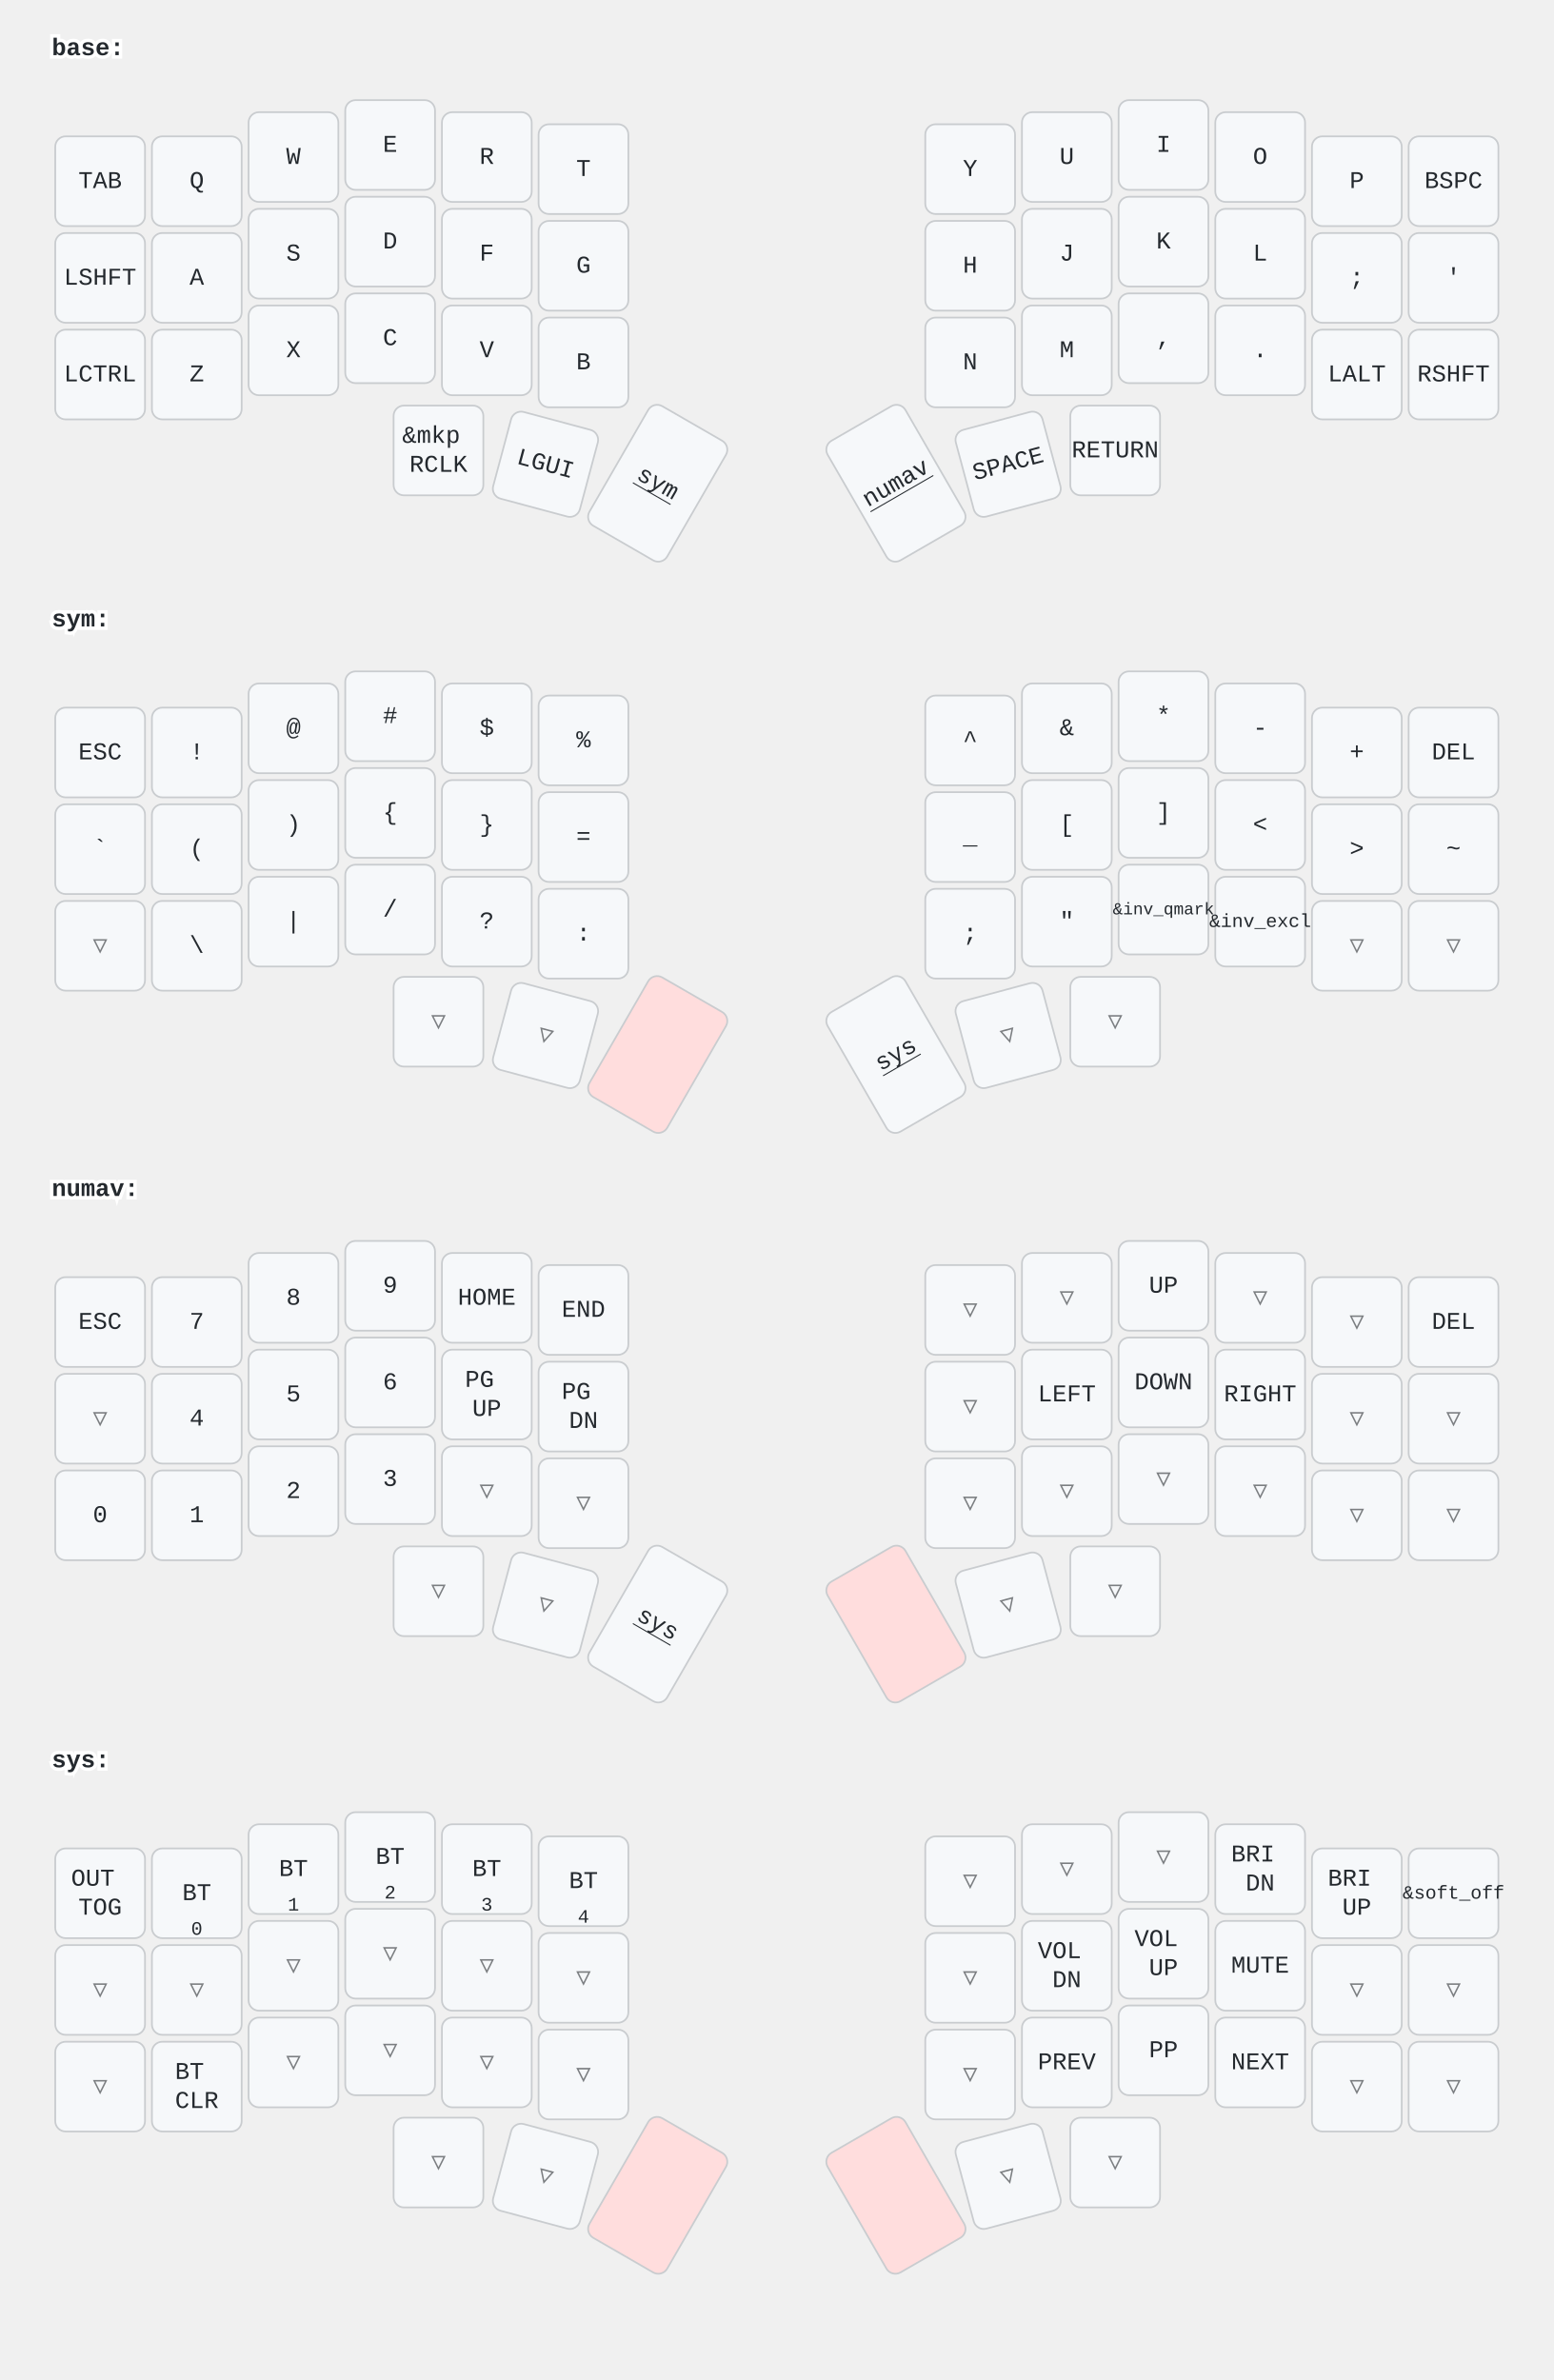
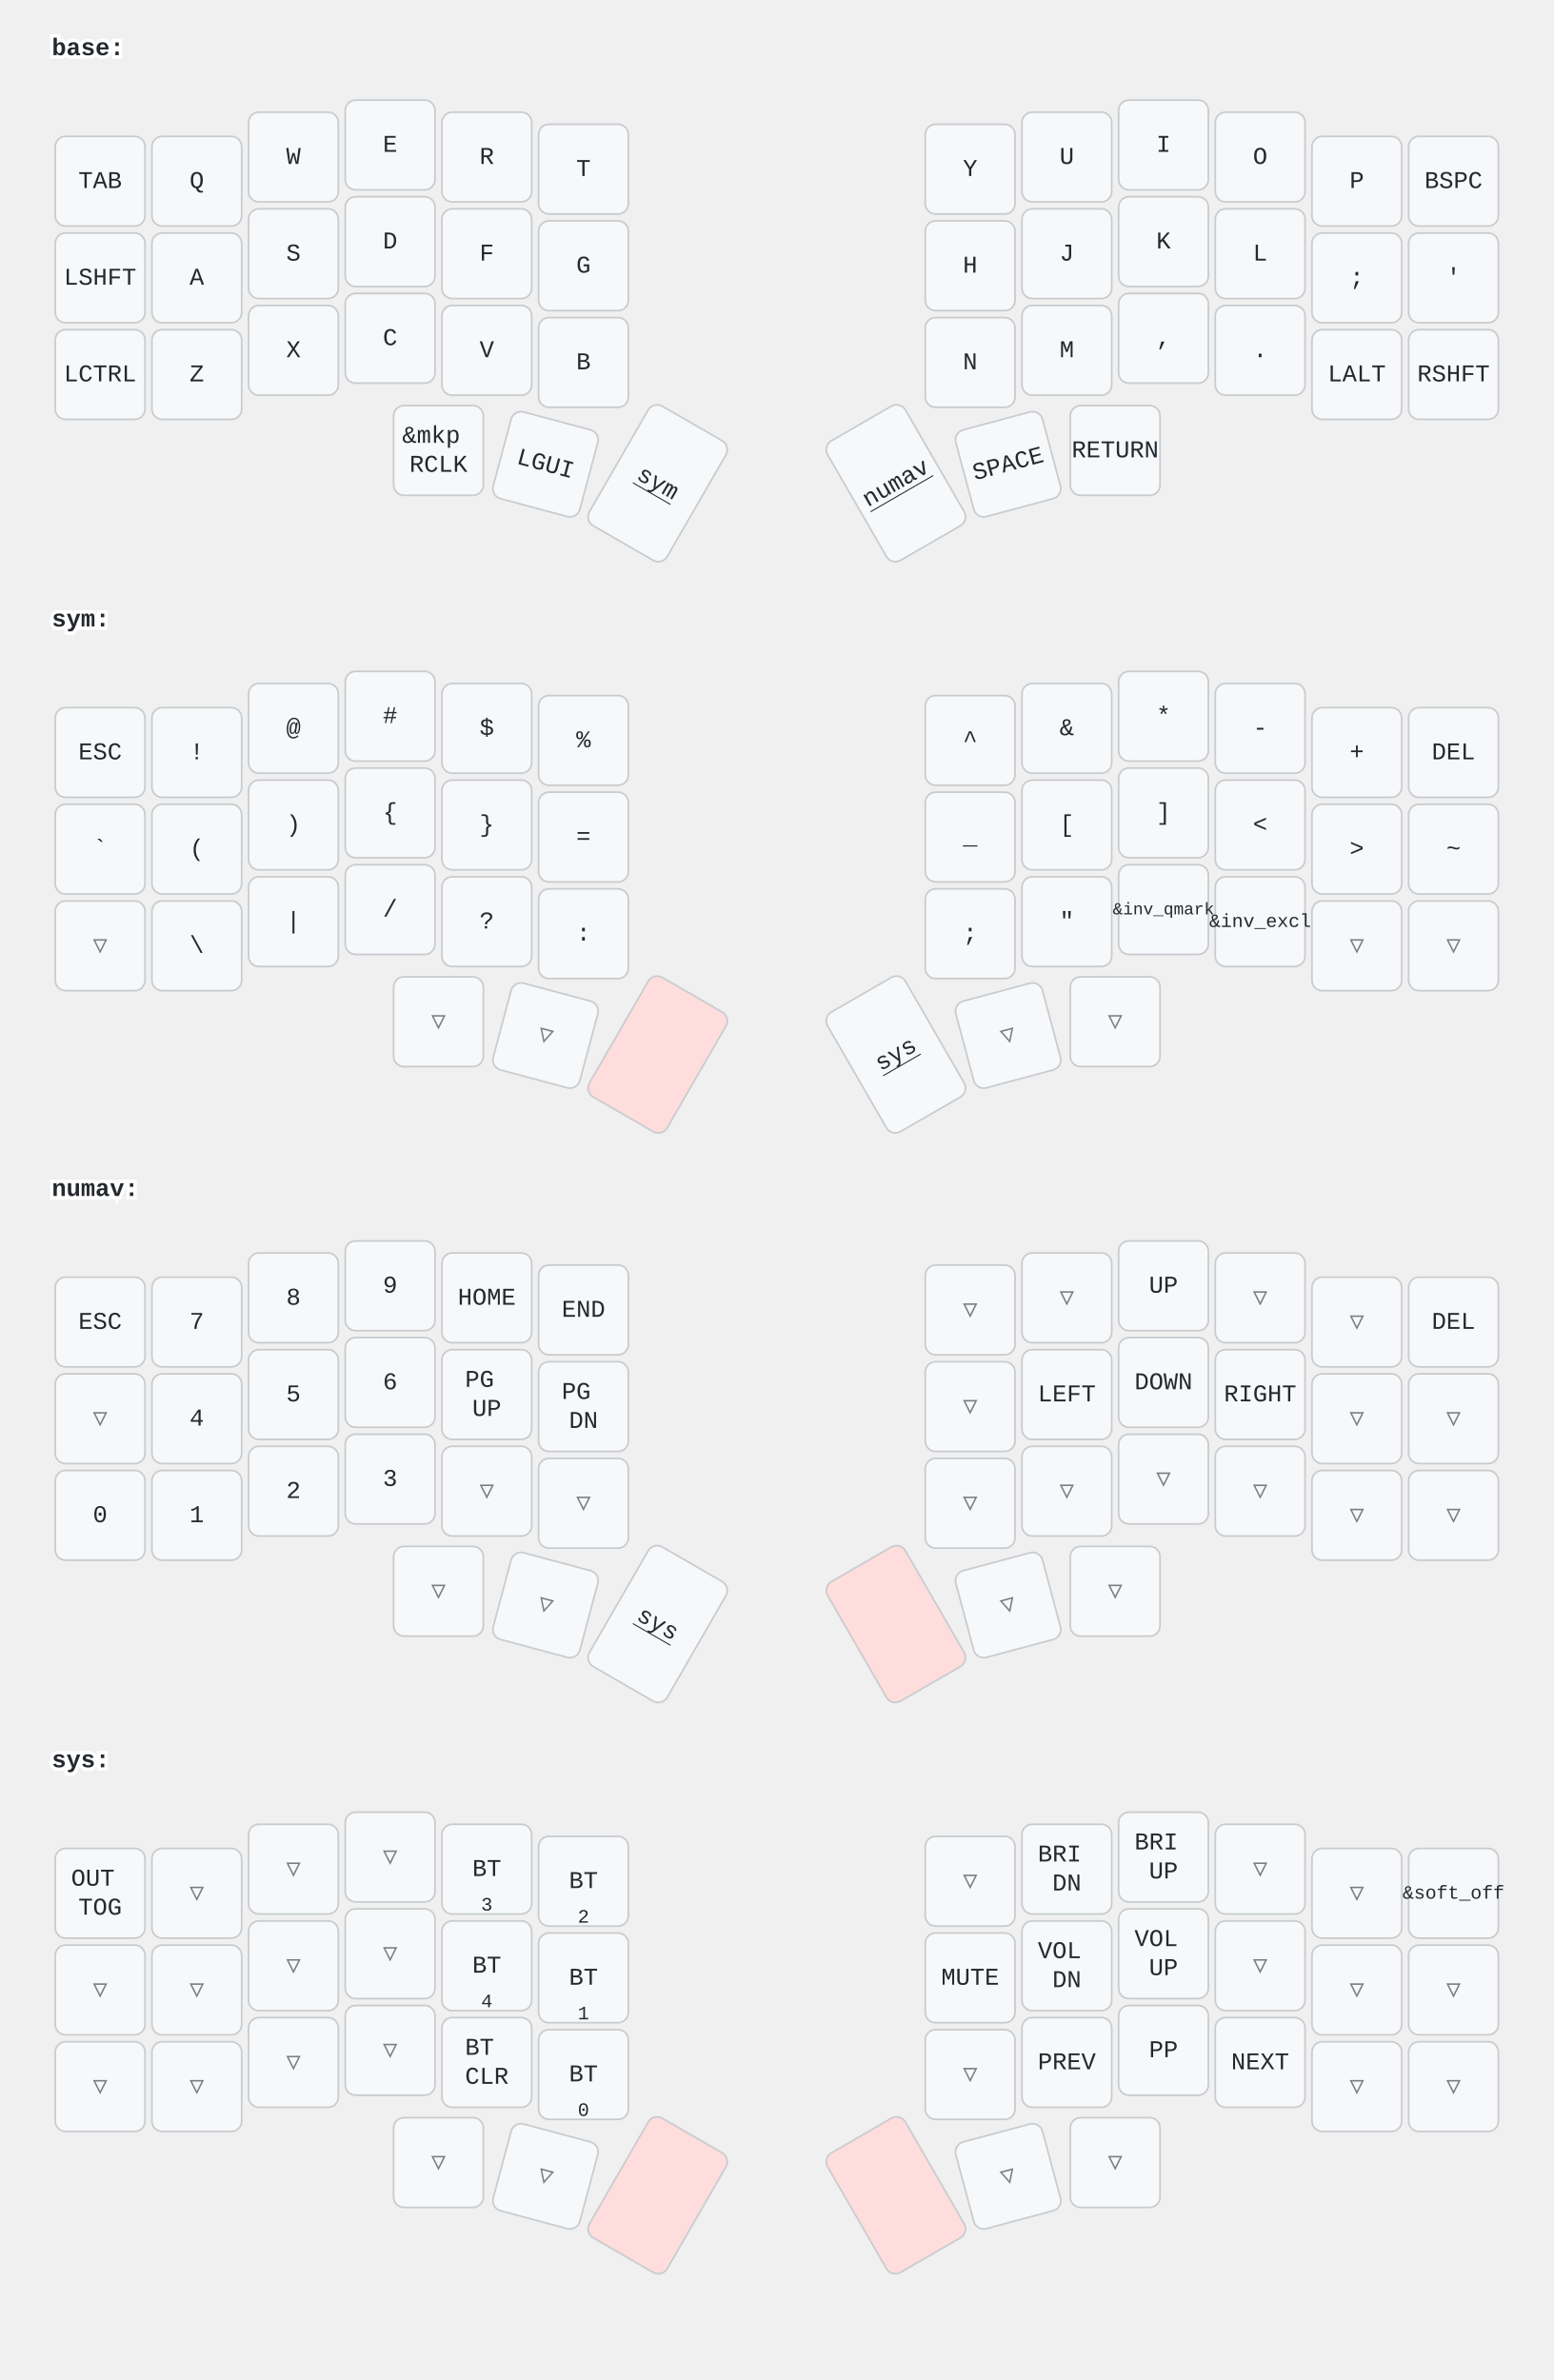
<svg xmlns="http://www.w3.org/2000/svg" width="900" height="1379" viewBox="0 0 900 1379" class="keymap">
  <style>/* inherit to force styles through use tags */
svg path {
    fill: inherit;
}

/* font and background color specifications */
svg.keymap {
    font-family: SFMono-Regular,Consolas,Liberation Mono,Menlo,monospace;
    font-size: 14px;
    font-kerning: normal;
    text-rendering: optimizeLegibility;
    fill: #24292e;
}

/* default key styling */
rect.key {
    fill: #f6f8fa;
}

rect.key, rect.combo {
    stroke: #c9cccf;
    stroke-width: 1;
}

/* default key side styling, only used is draw_key_sides is set */
rect.side {
    filter: brightness(90%);
}

/* color accent for combo boxes */
rect.combo, rect.combo-separate {
    fill: #cdf;
}

/* color accent for held keys */
rect.held, rect.combo.held {
    fill: #fdd;
}

/* color accent for ghost (optional) keys */
rect.ghost, rect.combo.ghost {
    stroke-dasharray: 4, 4;
    stroke-width: 2;
}

text {
    text-anchor: middle;
    dominant-baseline: middle;
}

/* styling for layer labels */
text.label {
    font-weight: bold;
    text-anchor: start;
    stroke: white;
    stroke-width: 4;
    paint-order: stroke;
}

/* styling for optional footer */
text.footer {
    text-anchor: end;
    dominant-baseline: auto;
    stroke: white;
    stroke-width: 4;
    paint-order: stroke;
}

/* styling for combo tap, and key non-tap label text */
text.combo, text.hold, text.shifted, text.left, text.right, text.tl, text.tr, text.bl, text.br {
    font-size: 11px;
}

text.hold, text.bl, text.br {
    text-anchor: middle;
    dominant-baseline: auto;
}

text.shifted, text.tl, text.tr {
    text-anchor: middle;
    dominant-baseline: hanging;
}

text.left, text.tl, text.bl {
    text-anchor: start;
}

text.right, text.tr, text.br {
    text-anchor: end;
}

text.layer-activator {
    text-decoration: underline;
}

/* styling for hold/shifted label text in combo box */
text.combo.hold, text.combo.shifted, text.combo.left, text.combo.right {
    font-size: 8px;
}

/* lighter symbol for transparent keys */
text.trans {
    fill: #7b7e81;
}

/* styling for combo dendrons */
path.combo {
    stroke-width: 1;
    stroke: gray;
    fill: none;
}

/* Start Tabler Icons Cleanup */
/* cannot use height/width with glyphs */
.icon-tabler &gt; path {
    fill: inherit;
    stroke: inherit;
    stroke-width: 2;
}
/* hide tabler's default box */
.icon-tabler &gt; path[stroke="none"][fill="none"] {
    visibility: hidden;
}
/* End Tabler Icons Cleanup */
</style>
  <g transform="translate(30, 0)" class="layer-base">
    <text x="0" y="28" class="label" id="base">base:</text>
    <g transform="translate(0, 56)">
      <g transform="translate(28, 49)" class="key keypos-0">
        <rect rx="6" ry="6" x="-26" y="-26" width="52" height="52" class="key" />
        <text x="0" y="0" class="key tap">TAB</text>
      </g>
      <g transform="translate(84, 49)" class="key keypos-1">
        <rect rx="6" ry="6" x="-26" y="-26" width="52" height="52" class="key" />
        <text x="0" y="0" class="key tap">Q</text>
      </g>
      <g transform="translate(140, 35)" class="key keypos-2">
        <rect rx="6" ry="6" x="-26" y="-26" width="52" height="52" class="key" />
        <text x="0" y="0" class="key tap">W</text>
      </g>
      <g transform="translate(196, 28)" class="key keypos-3">
        <rect rx="6" ry="6" x="-26" y="-26" width="52" height="52" class="key" />
        <text x="0" y="0" class="key tap">E</text>
      </g>
      <g transform="translate(252, 35)" class="key keypos-4">
        <rect rx="6" ry="6" x="-26" y="-26" width="52" height="52" class="key" />
        <text x="0" y="0" class="key tap">R</text>
      </g>
      <g transform="translate(308, 42)" class="key keypos-5">
        <rect rx="6" ry="6" x="-26" y="-26" width="52" height="52" class="key" />
        <text x="0" y="0" class="key tap">T</text>
      </g>
      <g transform="translate(532, 42)" class="key keypos-6">
        <rect rx="6" ry="6" x="-26" y="-26" width="52" height="52" class="key" />
        <text x="0" y="0" class="key tap">Y</text>
      </g>
      <g transform="translate(588, 35)" class="key keypos-7">
        <rect rx="6" ry="6" x="-26" y="-26" width="52" height="52" class="key" />
        <text x="0" y="0" class="key tap">U</text>
      </g>
      <g transform="translate(644, 28)" class="key keypos-8">
        <rect rx="6" ry="6" x="-26" y="-26" width="52" height="52" class="key" />
        <text x="0" y="0" class="key tap">I</text>
      </g>
      <g transform="translate(700, 35)" class="key keypos-9">
        <rect rx="6" ry="6" x="-26" y="-26" width="52" height="52" class="key" />
        <text x="0" y="0" class="key tap">O</text>
      </g>
      <g transform="translate(756, 49)" class="key keypos-10">
        <rect rx="6" ry="6" x="-26" y="-26" width="52" height="52" class="key" />
        <text x="0" y="0" class="key tap">P</text>
      </g>
      <g transform="translate(812, 49)" class="key keypos-11">
        <rect rx="6" ry="6" x="-26" y="-26" width="52" height="52" class="key" />
        <text x="0" y="0" class="key tap">BSPC</text>
      </g>
      <g transform="translate(28, 105)" class="key keypos-12">
        <rect rx="6" ry="6" x="-26" y="-26" width="52" height="52" class="key" />
        <text x="0" y="0" class="key tap">LSHFT</text>
      </g>
      <g transform="translate(84, 105)" class="key keypos-13">
        <rect rx="6" ry="6" x="-26" y="-26" width="52" height="52" class="key" />
        <text x="0" y="0" class="key tap">A</text>
      </g>
      <g transform="translate(140, 91)" class="key keypos-14">
        <rect rx="6" ry="6" x="-26" y="-26" width="52" height="52" class="key" />
        <text x="0" y="0" class="key tap">S</text>
      </g>
      <g transform="translate(196, 84)" class="key keypos-15">
        <rect rx="6" ry="6" x="-26" y="-26" width="52" height="52" class="key" />
        <text x="0" y="0" class="key tap">D</text>
      </g>
      <g transform="translate(252, 91)" class="key keypos-16">
        <rect rx="6" ry="6" x="-26" y="-26" width="52" height="52" class="key" />
        <text x="0" y="0" class="key tap">F</text>
      </g>
      <g transform="translate(308, 98)" class="key keypos-17">
        <rect rx="6" ry="6" x="-26" y="-26" width="52" height="52" class="key" />
        <text x="0" y="0" class="key tap">G</text>
      </g>
      <g transform="translate(532, 98)" class="key keypos-18">
        <rect rx="6" ry="6" x="-26" y="-26" width="52" height="52" class="key" />
        <text x="0" y="0" class="key tap">H</text>
      </g>
      <g transform="translate(588, 91)" class="key keypos-19">
        <rect rx="6" ry="6" x="-26" y="-26" width="52" height="52" class="key" />
        <text x="0" y="0" class="key tap">J</text>
      </g>
      <g transform="translate(644, 84)" class="key keypos-20">
        <rect rx="6" ry="6" x="-26" y="-26" width="52" height="52" class="key" />
        <text x="0" y="0" class="key tap">K</text>
      </g>
      <g transform="translate(700, 91)" class="key keypos-21">
        <rect rx="6" ry="6" x="-26" y="-26" width="52" height="52" class="key" />
        <text x="0" y="0" class="key tap">L</text>
      </g>
      <g transform="translate(756, 105)" class="key keypos-22">
        <rect rx="6" ry="6" x="-26" y="-26" width="52" height="52" class="key" />
        <text x="0" y="0" class="key tap">;</text>
      </g>
      <g transform="translate(812, 105)" class="key keypos-23">
        <rect rx="6" ry="6" x="-26" y="-26" width="52" height="52" class="key" />
        <text x="0" y="0" class="key tap">'</text>
      </g>
      <g transform="translate(28, 161)" class="key keypos-24">
        <rect rx="6" ry="6" x="-26" y="-26" width="52" height="52" class="key" />
        <text x="0" y="0" class="key tap">LCTRL</text>
      </g>
      <g transform="translate(84, 161)" class="key keypos-25">
        <rect rx="6" ry="6" x="-26" y="-26" width="52" height="52" class="key" />
        <text x="0" y="0" class="key tap">Z</text>
      </g>
      <g transform="translate(140, 147)" class="key keypos-26">
        <rect rx="6" ry="6" x="-26" y="-26" width="52" height="52" class="key" />
        <text x="0" y="0" class="key tap">X</text>
      </g>
      <g transform="translate(196, 140)" class="key keypos-27">
        <rect rx="6" ry="6" x="-26" y="-26" width="52" height="52" class="key" />
        <text x="0" y="0" class="key tap">C</text>
      </g>
      <g transform="translate(252, 147)" class="key keypos-28">
        <rect rx="6" ry="6" x="-26" y="-26" width="52" height="52" class="key" />
        <text x="0" y="0" class="key tap">V</text>
      </g>
      <g transform="translate(308, 154)" class="key keypos-29">
        <rect rx="6" ry="6" x="-26" y="-26" width="52" height="52" class="key" />
        <text x="0" y="0" class="key tap">B</text>
      </g>
      <g transform="translate(532, 154)" class="key keypos-30">
        <rect rx="6" ry="6" x="-26" y="-26" width="52" height="52" class="key" />
        <text x="0" y="0" class="key tap">N</text>
      </g>
      <g transform="translate(588, 147)" class="key keypos-31">
        <rect rx="6" ry="6" x="-26" y="-26" width="52" height="52" class="key" />
        <text x="0" y="0" class="key tap">M</text>
      </g>
      <g transform="translate(644, 140)" class="key keypos-32">
        <rect rx="6" ry="6" x="-26" y="-26" width="52" height="52" class="key" />
        <text x="0" y="0" class="key tap">,</text>
      </g>
      <g transform="translate(700, 147)" class="key keypos-33">
        <rect rx="6" ry="6" x="-26" y="-26" width="52" height="52" class="key" />
        <text x="0" y="0" class="key tap">.</text>
      </g>
      <g transform="translate(756, 161)" class="key keypos-34">
        <rect rx="6" ry="6" x="-26" y="-26" width="52" height="52" class="key" />
        <text x="0" y="0" class="key tap">LALT</text>
      </g>
      <g transform="translate(812, 161)" class="key keypos-35">
        <rect rx="6" ry="6" x="-26" y="-26" width="52" height="52" class="key" />
        <text x="0" y="0" class="key tap">RSHFT</text>
      </g>
      <g transform="translate(224, 205)" class="key keypos-36">
        <rect rx="6" ry="6" x="-26" y="-26" width="52" height="52" class="key" />
        <text x="0" y="0" class="key tap">
          <tspan x="0" dy="-0.6em">&amp;mkp</tspan>
          <tspan x="0" dy="1.2em">RCLK</tspan>
        </text>
      </g>
      <g transform="translate(286, 213) rotate(15.0)" class="key keypos-37">
        <rect rx="6" ry="6" x="-26" y="-26" width="52" height="52" class="key" />
        <text x="0" y="0" class="key tap">LGUI</text>
      </g>
      <g transform="translate(351, 224) rotate(30.0)" class="key keypos-38">
        <rect rx="6" ry="6" x="-26" y="-40" width="52" height="80" class="key" />
        <a href="#sym">
          <text x="0" y="0" class="key tap layer-activator">sym</text>
        </a>
      </g>
      <g transform="translate(489, 224) rotate(-30.0)" class="key keypos-39">
        <rect rx="6" ry="6" x="-26" y="-40" width="52" height="80" class="key" />
        <a href="#numav">
          <text x="0" y="0" class="key tap layer-activator">numav</text>
        </a>
      </g>
      <g transform="translate(554, 213) rotate(-15.0)" class="key keypos-40">
        <rect rx="6" ry="6" x="-26" y="-26" width="52" height="52" class="key" />
        <text x="0" y="0" class="key tap">SPACE</text>
      </g>
      <g transform="translate(616, 205)" class="key keypos-41">
        <rect rx="6" ry="6" x="-26" y="-26" width="52" height="52" class="key" />
        <text x="0" y="0" class="key tap">RETURN</text>
      </g>
    </g>
  </g>
  <g transform="translate(30, 331)" class="layer-sym">
    <text x="0" y="28" class="label" id="sym">sym:</text>
    <g transform="translate(0, 56)">
      <g transform="translate(28, 49)" class="key keypos-0">
        <rect rx="6" ry="6" x="-26" y="-26" width="52" height="52" class="key" />
        <text x="0" y="0" class="key tap">ESC</text>
      </g>
      <g transform="translate(84, 49)" class="key keypos-1">
        <rect rx="6" ry="6" x="-26" y="-26" width="52" height="52" class="key" />
        <text x="0" y="0" class="key tap">!</text>
      </g>
      <g transform="translate(140, 35)" class="key keypos-2">
        <rect rx="6" ry="6" x="-26" y="-26" width="52" height="52" class="key" />
        <text x="0" y="0" class="key tap">@</text>
      </g>
      <g transform="translate(196, 28)" class="key keypos-3">
        <rect rx="6" ry="6" x="-26" y="-26" width="52" height="52" class="key" />
        <text x="0" y="0" class="key tap">#</text>
      </g>
      <g transform="translate(252, 35)" class="key keypos-4">
        <rect rx="6" ry="6" x="-26" y="-26" width="52" height="52" class="key" />
        <text x="0" y="0" class="key tap">$</text>
      </g>
      <g transform="translate(308, 42)" class="key keypos-5">
        <rect rx="6" ry="6" x="-26" y="-26" width="52" height="52" class="key" />
        <text x="0" y="0" class="key tap">%</text>
      </g>
      <g transform="translate(532, 42)" class="key keypos-6">
        <rect rx="6" ry="6" x="-26" y="-26" width="52" height="52" class="key" />
        <text x="0" y="0" class="key tap">^</text>
      </g>
      <g transform="translate(588, 35)" class="key keypos-7">
        <rect rx="6" ry="6" x="-26" y="-26" width="52" height="52" class="key" />
        <text x="0" y="0" class="key tap">&amp;</text>
      </g>
      <g transform="translate(644, 28)" class="key keypos-8">
        <rect rx="6" ry="6" x="-26" y="-26" width="52" height="52" class="key" />
        <text x="0" y="0" class="key tap">*</text>
      </g>
      <g transform="translate(700, 35)" class="key keypos-9">
        <rect rx="6" ry="6" x="-26" y="-26" width="52" height="52" class="key" />
        <text x="0" y="0" class="key tap">-</text>
      </g>
      <g transform="translate(756, 49)" class="key keypos-10">
        <rect rx="6" ry="6" x="-26" y="-26" width="52" height="52" class="key" />
        <text x="0" y="0" class="key tap">+</text>
      </g>
      <g transform="translate(812, 49)" class="key keypos-11">
        <rect rx="6" ry="6" x="-26" y="-26" width="52" height="52" class="key" />
        <text x="0" y="0" class="key tap">DEL</text>
      </g>
      <g transform="translate(28, 105)" class="key keypos-12">
        <rect rx="6" ry="6" x="-26" y="-26" width="52" height="52" class="key" />
        <text x="0" y="0" class="key tap">`</text>
      </g>
      <g transform="translate(84, 105)" class="key keypos-13">
        <rect rx="6" ry="6" x="-26" y="-26" width="52" height="52" class="key" />
        <text x="0" y="0" class="key tap">(</text>
      </g>
      <g transform="translate(140, 91)" class="key keypos-14">
        <rect rx="6" ry="6" x="-26" y="-26" width="52" height="52" class="key" />
        <text x="0" y="0" class="key tap">)</text>
      </g>
      <g transform="translate(196, 84)" class="key keypos-15">
        <rect rx="6" ry="6" x="-26" y="-26" width="52" height="52" class="key" />
        <text x="0" y="0" class="key tap">{</text>
      </g>
      <g transform="translate(252, 91)" class="key keypos-16">
        <rect rx="6" ry="6" x="-26" y="-26" width="52" height="52" class="key" />
        <text x="0" y="0" class="key tap">}</text>
      </g>
      <g transform="translate(308, 98)" class="key keypos-17">
        <rect rx="6" ry="6" x="-26" y="-26" width="52" height="52" class="key" />
        <text x="0" y="0" class="key tap">=</text>
      </g>
      <g transform="translate(532, 98)" class="key keypos-18">
        <rect rx="6" ry="6" x="-26" y="-26" width="52" height="52" class="key" />
        <text x="0" y="0" class="key tap">_</text>
      </g>
      <g transform="translate(588, 91)" class="key keypos-19">
        <rect rx="6" ry="6" x="-26" y="-26" width="52" height="52" class="key" />
        <text x="0" y="0" class="key tap">[</text>
      </g>
      <g transform="translate(644, 84)" class="key keypos-20">
        <rect rx="6" ry="6" x="-26" y="-26" width="52" height="52" class="key" />
        <text x="0" y="0" class="key tap">]</text>
      </g>
      <g transform="translate(700, 91)" class="key keypos-21">
        <rect rx="6" ry="6" x="-26" y="-26" width="52" height="52" class="key" />
        <text x="0" y="0" class="key tap">&lt;</text>
      </g>
      <g transform="translate(756, 105)" class="key keypos-22">
        <rect rx="6" ry="6" x="-26" y="-26" width="52" height="52" class="key" />
        <text x="0" y="0" class="key tap">&gt;</text>
      </g>
      <g transform="translate(812, 105)" class="key keypos-23">
        <rect rx="6" ry="6" x="-26" y="-26" width="52" height="52" class="key" />
        <text x="0" y="0" class="key tap">~</text>
      </g>
      <g transform="translate(28, 161)" class="key trans keypos-24">
        <rect rx="6" ry="6" x="-26" y="-26" width="52" height="52" class="key trans" />
        <text x="0" y="0" class="key trans tap">▽</text>
      </g>
      <g transform="translate(84, 161)" class="key keypos-25">
        <rect rx="6" ry="6" x="-26" y="-26" width="52" height="52" class="key" />
        <text x="0" y="0" class="key tap">\</text>
      </g>
      <g transform="translate(140, 147)" class="key keypos-26">
        <rect rx="6" ry="6" x="-26" y="-26" width="52" height="52" class="key" />
        <text x="0" y="0" class="key tap">|</text>
      </g>
      <g transform="translate(196, 140)" class="key keypos-27">
        <rect rx="6" ry="6" x="-26" y="-26" width="52" height="52" class="key" />
        <text x="0" y="0" class="key tap">/</text>
      </g>
      <g transform="translate(252, 147)" class="key keypos-28">
        <rect rx="6" ry="6" x="-26" y="-26" width="52" height="52" class="key" />
        <text x="0" y="0" class="key tap">?</text>
      </g>
      <g transform="translate(308, 154)" class="key keypos-29">
        <rect rx="6" ry="6" x="-26" y="-26" width="52" height="52" class="key" />
        <text x="0" y="0" class="key tap">:</text>
      </g>
      <g transform="translate(532, 154)" class="key keypos-30">
        <rect rx="6" ry="6" x="-26" y="-26" width="52" height="52" class="key" />
        <text x="0" y="0" class="key tap">;</text>
      </g>
      <g transform="translate(588, 147)" class="key keypos-31">
        <rect rx="6" ry="6" x="-26" y="-26" width="52" height="52" class="key" />
        <text x="0" y="0" class="key tap">"</text>
      </g>
      <g transform="translate(644, 140)" class="key keypos-32">
        <rect rx="6" ry="6" x="-26" y="-26" width="52" height="52" class="key" />
        <text x="0" y="0" class="key tap">
          <tspan style="font-size: 70%">&amp;inv_qmark</tspan>
        </text>
      </g>
      <g transform="translate(700, 147)" class="key keypos-33">
        <rect rx="6" ry="6" x="-26" y="-26" width="52" height="52" class="key" />
        <text x="0" y="0" class="key tap">
          <tspan style="font-size: 78%">&amp;inv_excl</tspan>
        </text>
      </g>
      <g transform="translate(756, 161)" class="key trans keypos-34">
        <rect rx="6" ry="6" x="-26" y="-26" width="52" height="52" class="key trans" />
        <text x="0" y="0" class="key trans tap">▽</text>
      </g>
      <g transform="translate(812, 161)" class="key trans keypos-35">
        <rect rx="6" ry="6" x="-26" y="-26" width="52" height="52" class="key trans" />
        <text x="0" y="0" class="key trans tap">▽</text>
      </g>
      <g transform="translate(224, 205)" class="key trans keypos-36">
        <rect rx="6" ry="6" x="-26" y="-26" width="52" height="52" class="key trans" />
        <text x="0" y="0" class="key trans tap">▽</text>
      </g>
      <g transform="translate(286, 213) rotate(15.0)" class="key trans keypos-37">
        <rect rx="6" ry="6" x="-26" y="-26" width="52" height="52" class="key trans" />
        <text x="0" y="0" class="key trans tap">▽</text>
      </g>
      <g transform="translate(351, 224) rotate(30.0)" class="key held keypos-38">
        <rect rx="6" ry="6" x="-26" y="-40" width="52" height="80" class="key held" />
      </g>
      <g transform="translate(489, 224) rotate(-30.0)" class="key keypos-39">
        <rect rx="6" ry="6" x="-26" y="-40" width="52" height="80" class="key" />
        <a href="#sys">
          <text x="0" y="0" class="key tap layer-activator">sys</text>
        </a>
      </g>
      <g transform="translate(554, 213) rotate(-15.0)" class="key trans keypos-40">
        <rect rx="6" ry="6" x="-26" y="-26" width="52" height="52" class="key trans" />
        <text x="0" y="0" class="key trans tap">▽</text>
      </g>
      <g transform="translate(616, 205)" class="key trans keypos-41">
        <rect rx="6" ry="6" x="-26" y="-26" width="52" height="52" class="key trans" />
        <text x="0" y="0" class="key trans tap">▽</text>
      </g>
    </g>
  </g>
  <g transform="translate(30, 661)" class="layer-numav">
    <text x="0" y="28" class="label" id="numav">numav:</text>
    <g transform="translate(0, 56)">
      <g transform="translate(28, 49)" class="key keypos-0">
        <rect rx="6" ry="6" x="-26" y="-26" width="52" height="52" class="key" />
        <text x="0" y="0" class="key tap">ESC</text>
      </g>
      <g transform="translate(84, 49)" class="key keypos-1">
        <rect rx="6" ry="6" x="-26" y="-26" width="52" height="52" class="key" />
        <text x="0" y="0" class="key tap">7</text>
      </g>
      <g transform="translate(140, 35)" class="key keypos-2">
        <rect rx="6" ry="6" x="-26" y="-26" width="52" height="52" class="key" />
        <text x="0" y="0" class="key tap">8</text>
      </g>
      <g transform="translate(196, 28)" class="key keypos-3">
        <rect rx="6" ry="6" x="-26" y="-26" width="52" height="52" class="key" />
        <text x="0" y="0" class="key tap">9</text>
      </g>
      <g transform="translate(252, 35)" class="key keypos-4">
        <rect rx="6" ry="6" x="-26" y="-26" width="52" height="52" class="key" />
        <text x="0" y="0" class="key tap">HOME</text>
      </g>
      <g transform="translate(308, 42)" class="key keypos-5">
        <rect rx="6" ry="6" x="-26" y="-26" width="52" height="52" class="key" />
        <text x="0" y="0" class="key tap">END</text>
      </g>
      <g transform="translate(532, 42)" class="key trans keypos-6">
        <rect rx="6" ry="6" x="-26" y="-26" width="52" height="52" class="key trans" />
        <text x="0" y="0" class="key trans tap">▽</text>
      </g>
      <g transform="translate(588, 35)" class="key trans keypos-7">
        <rect rx="6" ry="6" x="-26" y="-26" width="52" height="52" class="key trans" />
        <text x="0" y="0" class="key trans tap">▽</text>
      </g>
      <g transform="translate(644, 28)" class="key keypos-8">
        <rect rx="6" ry="6" x="-26" y="-26" width="52" height="52" class="key" />
        <text x="0" y="0" class="key tap">UP</text>
      </g>
      <g transform="translate(700, 35)" class="key trans keypos-9">
        <rect rx="6" ry="6" x="-26" y="-26" width="52" height="52" class="key trans" />
        <text x="0" y="0" class="key trans tap">▽</text>
      </g>
      <g transform="translate(756, 49)" class="key trans keypos-10">
        <rect rx="6" ry="6" x="-26" y="-26" width="52" height="52" class="key trans" />
        <text x="0" y="0" class="key trans tap">▽</text>
      </g>
      <g transform="translate(812, 49)" class="key keypos-11">
        <rect rx="6" ry="6" x="-26" y="-26" width="52" height="52" class="key" />
        <text x="0" y="0" class="key tap">DEL</text>
      </g>
      <g transform="translate(28, 105)" class="key trans keypos-12">
        <rect rx="6" ry="6" x="-26" y="-26" width="52" height="52" class="key trans" />
        <text x="0" y="0" class="key trans tap">▽</text>
      </g>
      <g transform="translate(84, 105)" class="key keypos-13">
        <rect rx="6" ry="6" x="-26" y="-26" width="52" height="52" class="key" />
        <text x="0" y="0" class="key tap">4</text>
      </g>
      <g transform="translate(140, 91)" class="key keypos-14">
        <rect rx="6" ry="6" x="-26" y="-26" width="52" height="52" class="key" />
        <text x="0" y="0" class="key tap">5</text>
      </g>
      <g transform="translate(196, 84)" class="key keypos-15">
        <rect rx="6" ry="6" x="-26" y="-26" width="52" height="52" class="key" />
        <text x="0" y="0" class="key tap">6</text>
      </g>
      <g transform="translate(252, 91)" class="key keypos-16">
        <rect rx="6" ry="6" x="-26" y="-26" width="52" height="52" class="key" />
        <text x="0" y="0" class="key tap">
          <tspan x="0" dy="-0.6em">PG</tspan>
          <tspan x="0" dy="1.2em">UP</tspan>
        </text>
      </g>
      <g transform="translate(308, 98)" class="key keypos-17">
        <rect rx="6" ry="6" x="-26" y="-26" width="52" height="52" class="key" />
        <text x="0" y="0" class="key tap">
          <tspan x="0" dy="-0.6em">PG</tspan>
          <tspan x="0" dy="1.2em">DN</tspan>
        </text>
      </g>
      <g transform="translate(532, 98)" class="key trans keypos-18">
        <rect rx="6" ry="6" x="-26" y="-26" width="52" height="52" class="key trans" />
        <text x="0" y="0" class="key trans tap">▽</text>
      </g>
      <g transform="translate(588, 91)" class="key keypos-19">
        <rect rx="6" ry="6" x="-26" y="-26" width="52" height="52" class="key" />
        <text x="0" y="0" class="key tap">LEFT</text>
      </g>
      <g transform="translate(644, 84)" class="key keypos-20">
        <rect rx="6" ry="6" x="-26" y="-26" width="52" height="52" class="key" />
        <text x="0" y="0" class="key tap">DOWN</text>
      </g>
      <g transform="translate(700, 91)" class="key keypos-21">
        <rect rx="6" ry="6" x="-26" y="-26" width="52" height="52" class="key" />
        <text x="0" y="0" class="key tap">RIGHT</text>
      </g>
      <g transform="translate(756, 105)" class="key trans keypos-22">
        <rect rx="6" ry="6" x="-26" y="-26" width="52" height="52" class="key trans" />
        <text x="0" y="0" class="key trans tap">▽</text>
      </g>
      <g transform="translate(812, 105)" class="key trans keypos-23">
        <rect rx="6" ry="6" x="-26" y="-26" width="52" height="52" class="key trans" />
        <text x="0" y="0" class="key trans tap">▽</text>
      </g>
      <g transform="translate(28, 161)" class="key keypos-24">
        <rect rx="6" ry="6" x="-26" y="-26" width="52" height="52" class="key" />
        <text x="0" y="0" class="key tap">0</text>
      </g>
      <g transform="translate(84, 161)" class="key keypos-25">
        <rect rx="6" ry="6" x="-26" y="-26" width="52" height="52" class="key" />
        <text x="0" y="0" class="key tap">1</text>
      </g>
      <g transform="translate(140, 147)" class="key keypos-26">
        <rect rx="6" ry="6" x="-26" y="-26" width="52" height="52" class="key" />
        <text x="0" y="0" class="key tap">2</text>
      </g>
      <g transform="translate(196, 140)" class="key keypos-27">
        <rect rx="6" ry="6" x="-26" y="-26" width="52" height="52" class="key" />
        <text x="0" y="0" class="key tap">3</text>
      </g>
      <g transform="translate(252, 147)" class="key trans keypos-28">
        <rect rx="6" ry="6" x="-26" y="-26" width="52" height="52" class="key trans" />
        <text x="0" y="0" class="key trans tap">▽</text>
      </g>
      <g transform="translate(308, 154)" class="key trans keypos-29">
        <rect rx="6" ry="6" x="-26" y="-26" width="52" height="52" class="key trans" />
        <text x="0" y="0" class="key trans tap">▽</text>
      </g>
      <g transform="translate(532, 154)" class="key trans keypos-30">
        <rect rx="6" ry="6" x="-26" y="-26" width="52" height="52" class="key trans" />
        <text x="0" y="0" class="key trans tap">▽</text>
      </g>
      <g transform="translate(588, 147)" class="key trans keypos-31">
        <rect rx="6" ry="6" x="-26" y="-26" width="52" height="52" class="key trans" />
        <text x="0" y="0" class="key trans tap">▽</text>
      </g>
      <g transform="translate(644, 140)" class="key trans keypos-32">
        <rect rx="6" ry="6" x="-26" y="-26" width="52" height="52" class="key trans" />
        <text x="0" y="0" class="key trans tap">▽</text>
      </g>
      <g transform="translate(700, 147)" class="key trans keypos-33">
        <rect rx="6" ry="6" x="-26" y="-26" width="52" height="52" class="key trans" />
        <text x="0" y="0" class="key trans tap">▽</text>
      </g>
      <g transform="translate(756, 161)" class="key trans keypos-34">
        <rect rx="6" ry="6" x="-26" y="-26" width="52" height="52" class="key trans" />
        <text x="0" y="0" class="key trans tap">▽</text>
      </g>
      <g transform="translate(812, 161)" class="key trans keypos-35">
        <rect rx="6" ry="6" x="-26" y="-26" width="52" height="52" class="key trans" />
        <text x="0" y="0" class="key trans tap">▽</text>
      </g>
      <g transform="translate(224, 205)" class="key trans keypos-36">
        <rect rx="6" ry="6" x="-26" y="-26" width="52" height="52" class="key trans" />
        <text x="0" y="0" class="key trans tap">▽</text>
      </g>
      <g transform="translate(286, 213) rotate(15.0)" class="key trans keypos-37">
        <rect rx="6" ry="6" x="-26" y="-26" width="52" height="52" class="key trans" />
        <text x="0" y="0" class="key trans tap">▽</text>
      </g>
      <g transform="translate(351, 224) rotate(30.0)" class="key keypos-38">
        <rect rx="6" ry="6" x="-26" y="-40" width="52" height="80" class="key" />
        <a href="#sys">
          <text x="0" y="0" class="key tap layer-activator">sys</text>
        </a>
      </g>
      <g transform="translate(489, 224) rotate(-30.0)" class="key held keypos-39">
        <rect rx="6" ry="6" x="-26" y="-40" width="52" height="80" class="key held" />
      </g>
      <g transform="translate(554, 213) rotate(-15.0)" class="key trans keypos-40">
        <rect rx="6" ry="6" x="-26" y="-26" width="52" height="52" class="key trans" />
        <text x="0" y="0" class="key trans tap">▽</text>
      </g>
      <g transform="translate(616, 205)" class="key trans keypos-41">
        <rect rx="6" ry="6" x="-26" y="-26" width="52" height="52" class="key trans" />
        <text x="0" y="0" class="key trans tap">▽</text>
      </g>
    </g>
  </g>
  <g transform="translate(30, 992)" class="layer-sys">
    <text x="0" y="28" class="label" id="sys">sys:</text>
    <g transform="translate(0, 56)">
      <g transform="translate(28, 49)" class="key keypos-0">
        <rect rx="6" ry="6" x="-26" y="-26" width="52" height="52" class="key" />
        <text x="0" y="0" class="key tap">
          <tspan x="0" dy="-0.6em">OUT</tspan>
          <tspan x="0" dy="1.2em">TOG</tspan>
        </text>
      </g>
-       <g transform="translate(84, 49)" class="key keypos-1">
+       <g transform="translate(84, 49)" class="key trans keypos-1">
+         <rect rx="6" ry="6" x="-26" y="-26" width="52" height="52" class="key trans" />
+         <text x="0" y="0" class="key trans tap">▽</text>
+       </g>
+       <g transform="translate(140, 35)" class="key trans keypos-2">
+         <rect rx="6" ry="6" x="-26" y="-26" width="52" height="52" class="key trans" />
+         <text x="0" y="0" class="key trans tap">▽</text>
+       </g>
+       <g transform="translate(196, 28)" class="key trans keypos-3">
+         <rect rx="6" ry="6" x="-26" y="-26" width="52" height="52" class="key trans" />
+         <text x="0" y="0" class="key trans tap">▽</text>
+       </g>
+       <g transform="translate(252, 35)" class="key keypos-4">
+         <rect rx="6" ry="6" x="-26" y="-26" width="52" height="52" class="key" />
+         <text x="0" y="0" class="key tap">BT</text>
+         <text x="0" y="24" class="key hold">3</text>
+       </g>
+       <g transform="translate(308, 42)" class="key keypos-5">
+         <rect rx="6" ry="6" x="-26" y="-26" width="52" height="52" class="key" />
+         <text x="0" y="0" class="key tap">BT</text>
+         <text x="0" y="24" class="key hold">2</text>
+       </g>
+       <g transform="translate(532, 42)" class="key trans keypos-6">
+         <rect rx="6" ry="6" x="-26" y="-26" width="52" height="52" class="key trans" />
+         <text x="0" y="0" class="key trans tap">▽</text>
+       </g>
+       <g transform="translate(588, 35)" class="key keypos-7">
+         <rect rx="6" ry="6" x="-26" y="-26" width="52" height="52" class="key" />
+         <text x="0" y="0" class="key tap">
+           <tspan x="0" dy="-0.6em">BRI</tspan>
+           <tspan x="0" dy="1.2em">DN</tspan>
+         </text>
+       </g>
+       <g transform="translate(644, 28)" class="key keypos-8">
+         <rect rx="6" ry="6" x="-26" y="-26" width="52" height="52" class="key" />
+         <text x="0" y="0" class="key tap">
+           <tspan x="0" dy="-0.6em">BRI</tspan>
+           <tspan x="0" dy="1.2em">UP</tspan>
+         </text>
+       </g>
+       <g transform="translate(700, 35)" class="key trans keypos-9">
+         <rect rx="6" ry="6" x="-26" y="-26" width="52" height="52" class="key trans" />
+         <text x="0" y="0" class="key trans tap">▽</text>
+       </g>
+       <g transform="translate(756, 49)" class="key trans keypos-10">
+         <rect rx="6" ry="6" x="-26" y="-26" width="52" height="52" class="key trans" />
+         <text x="0" y="0" class="key trans tap">▽</text>
+       </g>
+       <g transform="translate(812, 49)" class="key keypos-11">
+         <rect rx="6" ry="6" x="-26" y="-26" width="52" height="52" class="key" />
+         <text x="0" y="0" class="key tap">
+           <tspan style="font-size: 78%">&amp;soft_off</tspan>
+         </text>
+       </g>
+       <g transform="translate(28, 105)" class="key trans keypos-12">
+         <rect rx="6" ry="6" x="-26" y="-26" width="52" height="52" class="key trans" />
+         <text x="0" y="0" class="key trans tap">▽</text>
+       </g>
+       <g transform="translate(84, 105)" class="key trans keypos-13">
+         <rect rx="6" ry="6" x="-26" y="-26" width="52" height="52" class="key trans" />
+         <text x="0" y="0" class="key trans tap">▽</text>
+       </g>
+       <g transform="translate(140, 91)" class="key trans keypos-14">
+         <rect rx="6" ry="6" x="-26" y="-26" width="52" height="52" class="key trans" />
+         <text x="0" y="0" class="key trans tap">▽</text>
+       </g>
+       <g transform="translate(196, 84)" class="key trans keypos-15">
+         <rect rx="6" ry="6" x="-26" y="-26" width="52" height="52" class="key trans" />
+         <text x="0" y="0" class="key trans tap">▽</text>
+       </g>
+       <g transform="translate(252, 91)" class="key keypos-16">
+         <rect rx="6" ry="6" x="-26" y="-26" width="52" height="52" class="key" />
+         <text x="0" y="0" class="key tap">BT</text>
+         <text x="0" y="24" class="key hold">4</text>
+       </g>
+       <g transform="translate(308, 98)" class="key keypos-17">
+         <rect rx="6" ry="6" x="-26" y="-26" width="52" height="52" class="key" />
+         <text x="0" y="0" class="key tap">BT</text>
+         <text x="0" y="24" class="key hold">1</text>
+       </g>
+       <g transform="translate(532, 98)" class="key keypos-18">
+         <rect rx="6" ry="6" x="-26" y="-26" width="52" height="52" class="key" />
+         <text x="0" y="0" class="key tap">MUTE</text>
+       </g>
+       <g transform="translate(588, 91)" class="key keypos-19">
+         <rect rx="6" ry="6" x="-26" y="-26" width="52" height="52" class="key" />
+         <text x="0" y="0" class="key tap">
+           <tspan x="0" dy="-0.6em">VOL</tspan>
+           <tspan x="0" dy="1.2em">DN</tspan>
+         </text>
+       </g>
+       <g transform="translate(644, 84)" class="key keypos-20">
+         <rect rx="6" ry="6" x="-26" y="-26" width="52" height="52" class="key" />
+         <text x="0" y="0" class="key tap">
+           <tspan x="0" dy="-0.6em">VOL</tspan>
+           <tspan x="0" dy="1.2em">UP</tspan>
+         </text>
+       </g>
+       <g transform="translate(700, 91)" class="key trans keypos-21">
+         <rect rx="6" ry="6" x="-26" y="-26" width="52" height="52" class="key trans" />
+         <text x="0" y="0" class="key trans tap">▽</text>
+       </g>
+       <g transform="translate(756, 105)" class="key trans keypos-22">
+         <rect rx="6" ry="6" x="-26" y="-26" width="52" height="52" class="key trans" />
+         <text x="0" y="0" class="key trans tap">▽</text>
+       </g>
+       <g transform="translate(812, 105)" class="key trans keypos-23">
+         <rect rx="6" ry="6" x="-26" y="-26" width="52" height="52" class="key trans" />
+         <text x="0" y="0" class="key trans tap">▽</text>
+       </g>
+       <g transform="translate(28, 161)" class="key trans keypos-24">
+         <rect rx="6" ry="6" x="-26" y="-26" width="52" height="52" class="key trans" />
+         <text x="0" y="0" class="key trans tap">▽</text>
+       </g>
+       <g transform="translate(84, 161)" class="key trans keypos-25">
+         <rect rx="6" ry="6" x="-26" y="-26" width="52" height="52" class="key trans" />
+         <text x="0" y="0" class="key trans tap">▽</text>
+       </g>
+       <g transform="translate(140, 147)" class="key trans keypos-26">
+         <rect rx="6" ry="6" x="-26" y="-26" width="52" height="52" class="key trans" />
+         <text x="0" y="0" class="key trans tap">▽</text>
+       </g>
+       <g transform="translate(196, 140)" class="key trans keypos-27">
+         <rect rx="6" ry="6" x="-26" y="-26" width="52" height="52" class="key trans" />
+         <text x="0" y="0" class="key trans tap">▽</text>
+       </g>
+       <g transform="translate(252, 147)" class="key keypos-28">
+         <rect rx="6" ry="6" x="-26" y="-26" width="52" height="52" class="key" />
+         <text x="0" y="0" class="key tap">
+           <tspan x="0" dy="-0.6em">BT</tspan>
+           <tspan x="0" dy="1.2em">CLR</tspan>
+         </text>
+       </g>
+       <g transform="translate(308, 154)" class="key keypos-29">
        <rect rx="6" ry="6" x="-26" y="-26" width="52" height="52" class="key" />
        <text x="0" y="0" class="key tap">BT</text>
        <text x="0" y="24" class="key hold">0</text>
-       </g>
-       <g transform="translate(140, 35)" class="key keypos-2">
-         <rect rx="6" ry="6" x="-26" y="-26" width="52" height="52" class="key" />
-         <text x="0" y="0" class="key tap">BT</text>
-         <text x="0" y="24" class="key hold">1</text>
-       </g>
-       <g transform="translate(196, 28)" class="key keypos-3">
-         <rect rx="6" ry="6" x="-26" y="-26" width="52" height="52" class="key" />
-         <text x="0" y="0" class="key tap">BT</text>
-         <text x="0" y="24" class="key hold">2</text>
-       </g>
-       <g transform="translate(252, 35)" class="key keypos-4">
-         <rect rx="6" ry="6" x="-26" y="-26" width="52" height="52" class="key" />
-         <text x="0" y="0" class="key tap">BT</text>
-         <text x="0" y="24" class="key hold">3</text>
-       </g>
-       <g transform="translate(308, 42)" class="key keypos-5">
-         <rect rx="6" ry="6" x="-26" y="-26" width="52" height="52" class="key" />
-         <text x="0" y="0" class="key tap">BT</text>
-         <text x="0" y="24" class="key hold">4</text>
-       </g>
-       <g transform="translate(532, 42)" class="key trans keypos-6">
-         <rect rx="6" ry="6" x="-26" y="-26" width="52" height="52" class="key trans" />
-         <text x="0" y="0" class="key trans tap">▽</text>
-       </g>
-       <g transform="translate(588, 35)" class="key trans keypos-7">
-         <rect rx="6" ry="6" x="-26" y="-26" width="52" height="52" class="key trans" />
-         <text x="0" y="0" class="key trans tap">▽</text>
-       </g>
-       <g transform="translate(644, 28)" class="key trans keypos-8">
-         <rect rx="6" ry="6" x="-26" y="-26" width="52" height="52" class="key trans" />
-         <text x="0" y="0" class="key trans tap">▽</text>
-       </g>
-       <g transform="translate(700, 35)" class="key keypos-9">
-         <rect rx="6" ry="6" x="-26" y="-26" width="52" height="52" class="key" />
-         <text x="0" y="0" class="key tap">
-           <tspan x="0" dy="-0.6em">BRI</tspan>
-           <tspan x="0" dy="1.2em">DN</tspan>
-         </text>
-       </g>
-       <g transform="translate(756, 49)" class="key keypos-10">
-         <rect rx="6" ry="6" x="-26" y="-26" width="52" height="52" class="key" />
-         <text x="0" y="0" class="key tap">
-           <tspan x="0" dy="-0.6em">BRI</tspan>
-           <tspan x="0" dy="1.2em">UP</tspan>
-         </text>
-       </g>
-       <g transform="translate(812, 49)" class="key keypos-11">
-         <rect rx="6" ry="6" x="-26" y="-26" width="52" height="52" class="key" />
-         <text x="0" y="0" class="key tap">
-           <tspan style="font-size: 78%">&amp;soft_off</tspan>
-         </text>
-       </g>
-       <g transform="translate(28, 105)" class="key trans keypos-12">
-         <rect rx="6" ry="6" x="-26" y="-26" width="52" height="52" class="key trans" />
-         <text x="0" y="0" class="key trans tap">▽</text>
-       </g>
-       <g transform="translate(84, 105)" class="key trans keypos-13">
-         <rect rx="6" ry="6" x="-26" y="-26" width="52" height="52" class="key trans" />
-         <text x="0" y="0" class="key trans tap">▽</text>
-       </g>
-       <g transform="translate(140, 91)" class="key trans keypos-14">
-         <rect rx="6" ry="6" x="-26" y="-26" width="52" height="52" class="key trans" />
-         <text x="0" y="0" class="key trans tap">▽</text>
-       </g>
-       <g transform="translate(196, 84)" class="key trans keypos-15">
-         <rect rx="6" ry="6" x="-26" y="-26" width="52" height="52" class="key trans" />
-         <text x="0" y="0" class="key trans tap">▽</text>
-       </g>
-       <g transform="translate(252, 91)" class="key trans keypos-16">
-         <rect rx="6" ry="6" x="-26" y="-26" width="52" height="52" class="key trans" />
-         <text x="0" y="0" class="key trans tap">▽</text>
-       </g>
-       <g transform="translate(308, 98)" class="key trans keypos-17">
-         <rect rx="6" ry="6" x="-26" y="-26" width="52" height="52" class="key trans" />
-         <text x="0" y="0" class="key trans tap">▽</text>
-       </g>
-       <g transform="translate(532, 98)" class="key trans keypos-18">
-         <rect rx="6" ry="6" x="-26" y="-26" width="52" height="52" class="key trans" />
-         <text x="0" y="0" class="key trans tap">▽</text>
-       </g>
-       <g transform="translate(588, 91)" class="key keypos-19">
-         <rect rx="6" ry="6" x="-26" y="-26" width="52" height="52" class="key" />
-         <text x="0" y="0" class="key tap">
-           <tspan x="0" dy="-0.6em">VOL</tspan>
-           <tspan x="0" dy="1.2em">DN</tspan>
-         </text>
-       </g>
-       <g transform="translate(644, 84)" class="key keypos-20">
-         <rect rx="6" ry="6" x="-26" y="-26" width="52" height="52" class="key" />
-         <text x="0" y="0" class="key tap">
-           <tspan x="0" dy="-0.6em">VOL</tspan>
-           <tspan x="0" dy="1.2em">UP</tspan>
-         </text>
-       </g>
-       <g transform="translate(700, 91)" class="key keypos-21">
-         <rect rx="6" ry="6" x="-26" y="-26" width="52" height="52" class="key" />
-         <text x="0" y="0" class="key tap">MUTE</text>
-       </g>
-       <g transform="translate(756, 105)" class="key trans keypos-22">
-         <rect rx="6" ry="6" x="-26" y="-26" width="52" height="52" class="key trans" />
-         <text x="0" y="0" class="key trans tap">▽</text>
-       </g>
-       <g transform="translate(812, 105)" class="key trans keypos-23">
-         <rect rx="6" ry="6" x="-26" y="-26" width="52" height="52" class="key trans" />
-         <text x="0" y="0" class="key trans tap">▽</text>
-       </g>
-       <g transform="translate(28, 161)" class="key trans keypos-24">
-         <rect rx="6" ry="6" x="-26" y="-26" width="52" height="52" class="key trans" />
-         <text x="0" y="0" class="key trans tap">▽</text>
-       </g>
-       <g transform="translate(84, 161)" class="key keypos-25">
-         <rect rx="6" ry="6" x="-26" y="-26" width="52" height="52" class="key" />
-         <text x="0" y="0" class="key tap">
-           <tspan x="0" dy="-0.6em">BT</tspan>
-           <tspan x="0" dy="1.2em">CLR</tspan>
-         </text>
-       </g>
-       <g transform="translate(140, 147)" class="key trans keypos-26">
-         <rect rx="6" ry="6" x="-26" y="-26" width="52" height="52" class="key trans" />
-         <text x="0" y="0" class="key trans tap">▽</text>
-       </g>
-       <g transform="translate(196, 140)" class="key trans keypos-27">
-         <rect rx="6" ry="6" x="-26" y="-26" width="52" height="52" class="key trans" />
-         <text x="0" y="0" class="key trans tap">▽</text>
-       </g>
-       <g transform="translate(252, 147)" class="key trans keypos-28">
-         <rect rx="6" ry="6" x="-26" y="-26" width="52" height="52" class="key trans" />
-         <text x="0" y="0" class="key trans tap">▽</text>
-       </g>
-       <g transform="translate(308, 154)" class="key trans keypos-29">
-         <rect rx="6" ry="6" x="-26" y="-26" width="52" height="52" class="key trans" />
-         <text x="0" y="0" class="key trans tap">▽</text>
      </g>
      <g transform="translate(532, 154)" class="key trans keypos-30">
        <rect rx="6" ry="6" x="-26" y="-26" width="52" height="52" class="key trans" />
        <text x="0" y="0" class="key trans tap">▽</text>
      </g>
      <g transform="translate(588, 147)" class="key keypos-31">
        <rect rx="6" ry="6" x="-26" y="-26" width="52" height="52" class="key" />
        <text x="0" y="0" class="key tap">PREV</text>
      </g>
      <g transform="translate(644, 140)" class="key keypos-32">
        <rect rx="6" ry="6" x="-26" y="-26" width="52" height="52" class="key" />
        <text x="0" y="0" class="key tap">PP</text>
      </g>
      <g transform="translate(700, 147)" class="key keypos-33">
        <rect rx="6" ry="6" x="-26" y="-26" width="52" height="52" class="key" />
        <text x="0" y="0" class="key tap">NEXT</text>
      </g>
      <g transform="translate(756, 161)" class="key trans keypos-34">
        <rect rx="6" ry="6" x="-26" y="-26" width="52" height="52" class="key trans" />
        <text x="0" y="0" class="key trans tap">▽</text>
      </g>
      <g transform="translate(812, 161)" class="key trans keypos-35">
        <rect rx="6" ry="6" x="-26" y="-26" width="52" height="52" class="key trans" />
        <text x="0" y="0" class="key trans tap">▽</text>
      </g>
      <g transform="translate(224, 205)" class="key trans keypos-36">
        <rect rx="6" ry="6" x="-26" y="-26" width="52" height="52" class="key trans" />
        <text x="0" y="0" class="key trans tap">▽</text>
      </g>
      <g transform="translate(286, 213) rotate(15.0)" class="key trans keypos-37">
        <rect rx="6" ry="6" x="-26" y="-26" width="52" height="52" class="key trans" />
        <text x="0" y="0" class="key trans tap">▽</text>
      </g>
      <g transform="translate(351, 224) rotate(30.0)" class="key held keypos-38">
        <rect rx="6" ry="6" x="-26" y="-40" width="52" height="80" class="key held" />
      </g>
      <g transform="translate(489, 224) rotate(-30.0)" class="key held keypos-39">
        <rect rx="6" ry="6" x="-26" y="-40" width="52" height="80" class="key held" />
      </g>
      <g transform="translate(554, 213) rotate(-15.0)" class="key trans keypos-40">
        <rect rx="6" ry="6" x="-26" y="-26" width="52" height="52" class="key trans" />
        <text x="0" y="0" class="key trans tap">▽</text>
      </g>
      <g transform="translate(616, 205)" class="key trans keypos-41">
        <rect rx="6" ry="6" x="-26" y="-26" width="52" height="52" class="key trans" />
        <text x="0" y="0" class="key trans tap">▽</text>
      </g>
    </g>
  </g>
</svg>
